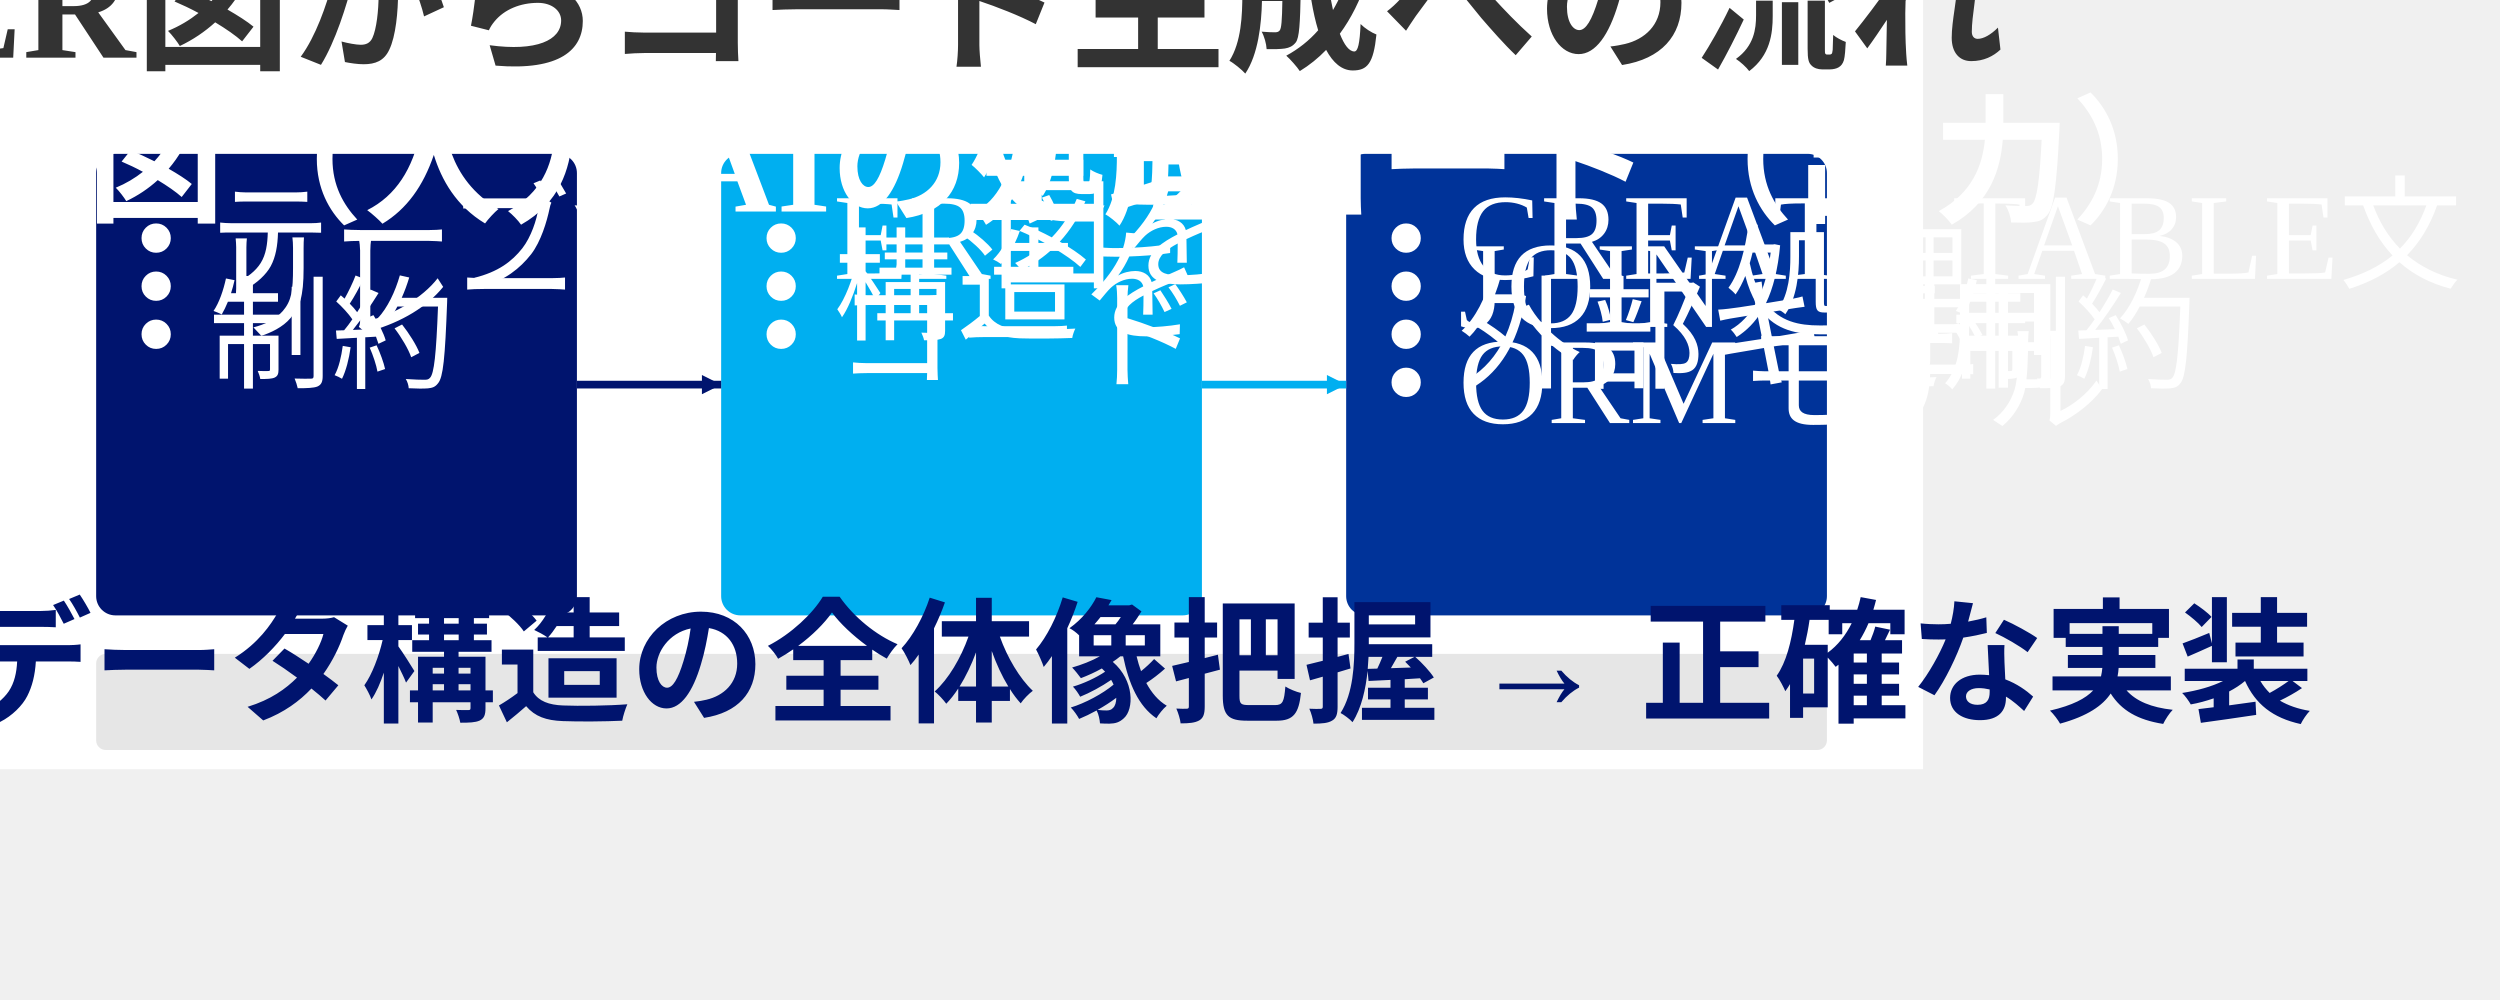
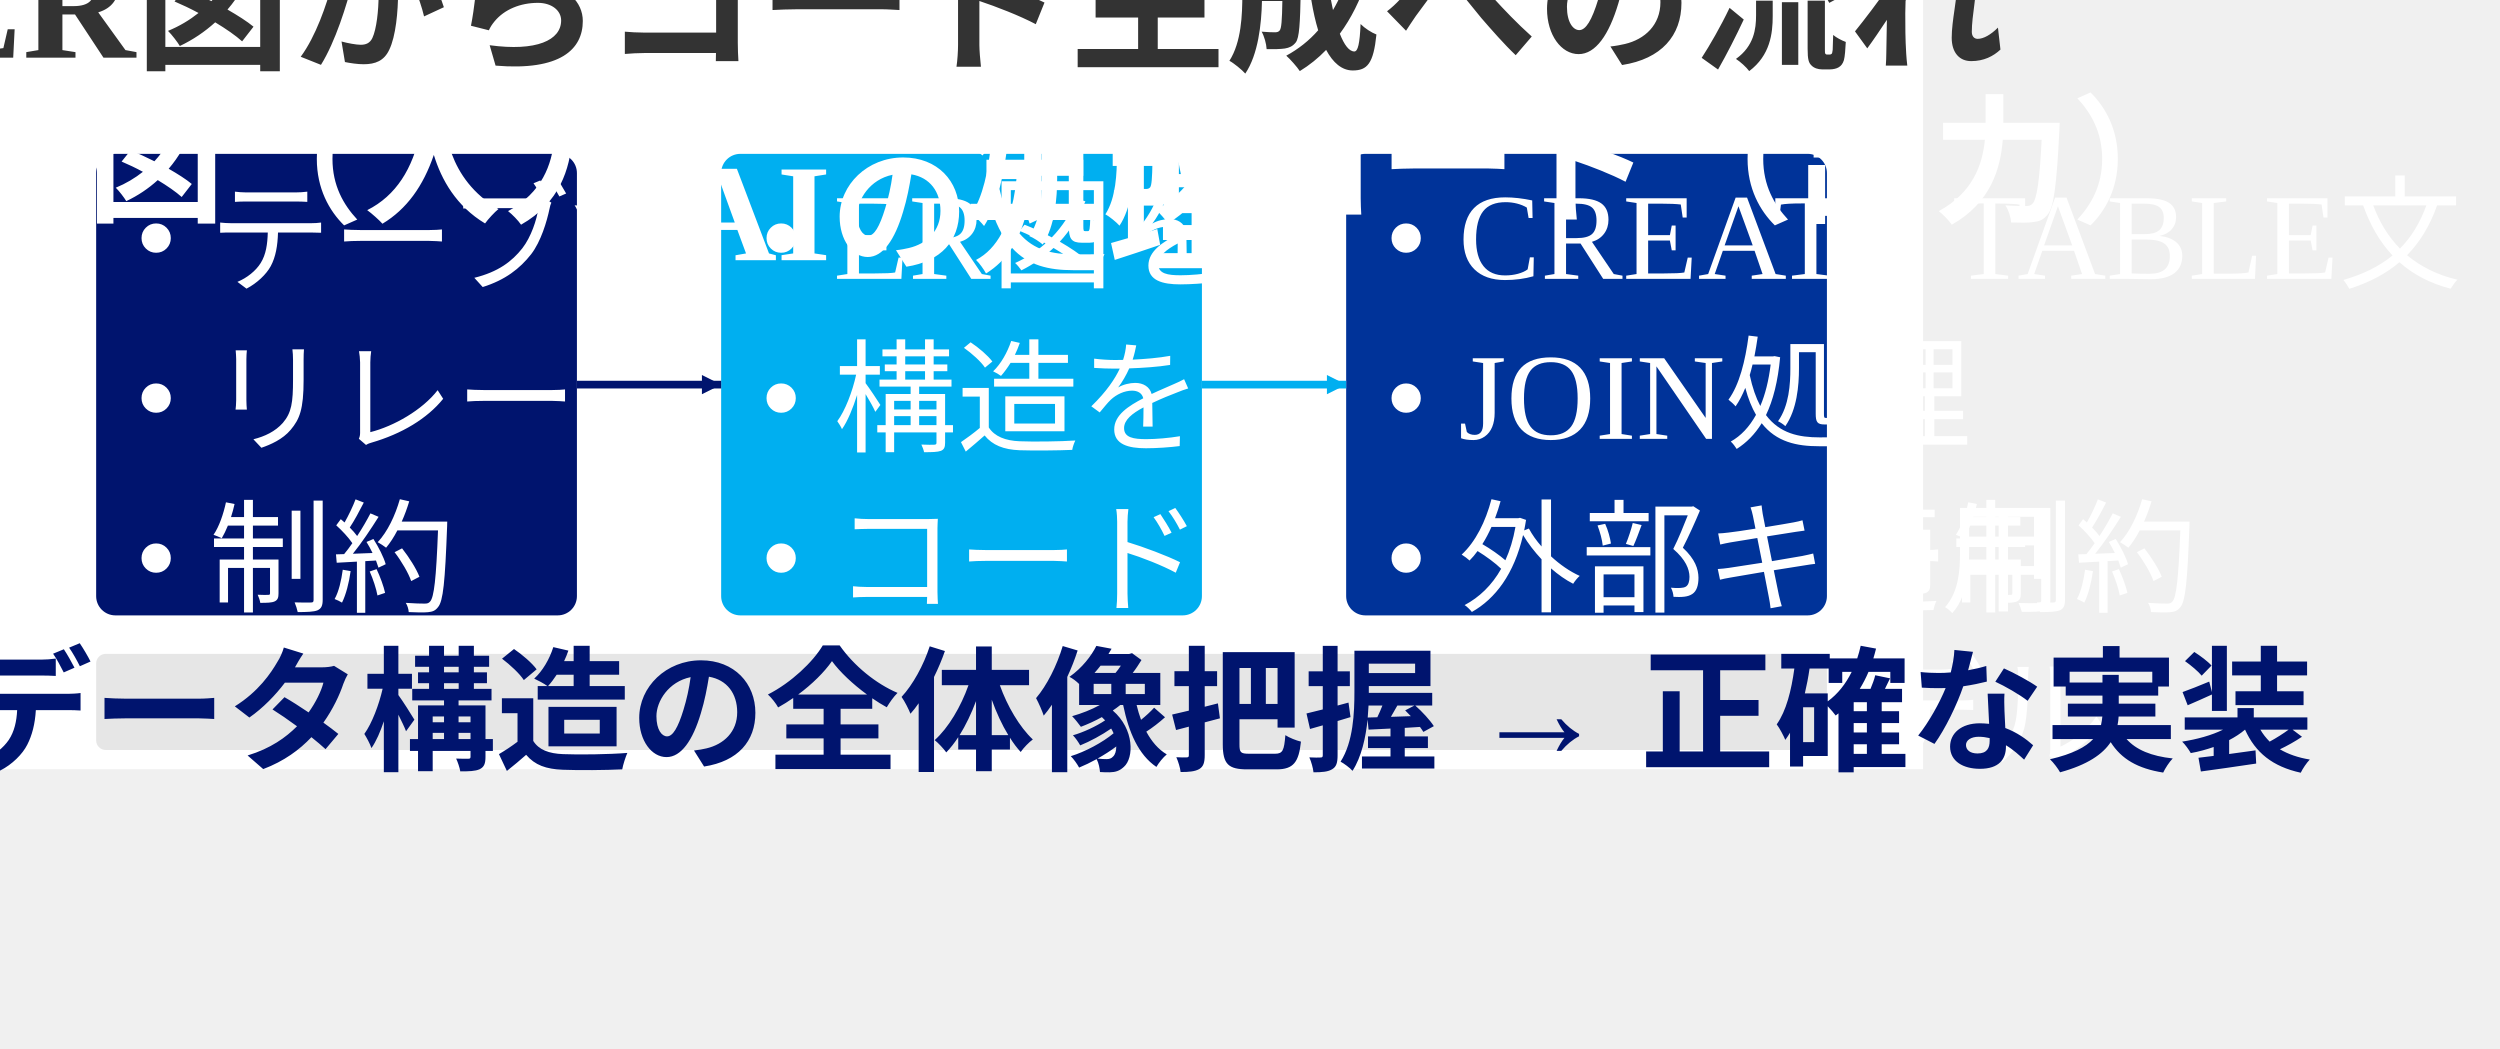
- <svg xmlns="http://www.w3.org/2000/svg" viewBox="0 0 1300 520">
+ <svg xmlns="http://www.w3.org/2000/svg" viewBox="0 0 1300 545">
  <rect width="1000" height="400" fill="#FFF" />
  <text x="500" y="30" style="font-size: 81px; font-weight: bold; fill: #333; text-anchor: middle;">ER図からコード生成への流れ</text>
  <rect x="50" y="80" width="250" height="240" fill="#00146E" rx="10" />
  <text x="175" y="110" style="font-size: 72px; font-weight: bold; fill: white; text-anchor: middle;">ER図（入力）</text>
  <text x="70" y="145" style="font-size: 64px; fill: white;">• テーブル定義</text>
-   <text x="70" y="170" style="font-size: 64px; fill: white;">• リレーション</text>
-   <text x="70" y="195" style="font-size: 64px; fill: white;">• 制約</text>
+   <text x="70" y="228.2" style="font-size: 64px; fill: white;">• リレーション</text>
+   <text x="70" y="311.4" style="font-size: 64px; fill: white;">• 制約</text>
  <rect x="375" y="80" width="250" height="240" fill="#00AFF0" rx="10" />
-   <text x="500" y="110" style="font-size: 72px; font-weight: bold; fill: white; text-anchor: middle;">AIの処理</text>
+   <text x="500" y="135.3" style="font-size: 72px; font-weight: bold; fill: white; text-anchor: middle;">AIの処理</text>
  <text x="395" y="145" style="font-size: 64px; fill: white;">• ER図を読み込む</text>
-   <text x="395" y="170" style="font-size: 64px; fill: white;">• 構造を理解</text>
-   <text x="395" y="195" style="font-size: 64px; fill: white;">• コード生成ルール適用</text>
+   <text x="395" y="228.2" style="font-size: 64px; fill: white;">• 構造を理解</text>
+   <text x="395" y="311.4" style="font-size: 64px; fill: white;">• コード生成ルール適用</text>
  <rect x="700" y="80" width="250" height="240" fill="#003399" rx="10" />
  <text x="825" y="110" style="font-size: 72px; font-weight: bold; fill: white; text-anchor: middle;">生成コード（出力）</text>
  <text x="720" y="145" style="font-size: 64px; fill: white;">• CREATE TABLE文</text>
-   <text x="720" y="170" style="font-size: 64px; fill: white;">• JOIN処理</text>
-   <text x="720" y="195" style="font-size: 64px; fill: white;">• 外部キー制約</text>
-   <text x="720" y="220" style="font-size: 64px; fill: white;">• ORMモデル</text>
+   <text x="720" y="228.2" style="font-size: 64px; fill: white;">• JOIN処理</text>
+   <text x="720" y="311.4" style="font-size: 64px; fill: white;">• 外部キー制約</text>
+   <text x="720" y="394.6" style="font-size: 64px; fill: white;">• ORMモデル</text>
  <line x1="300" y1="200" x2="375" y2="200" stroke="#00146E" stroke-width="4" />
  <polygon points="375,200 365,195 365,205" fill="#00146E" />
  <line x1="625" y1="200" x2="700" y2="200" stroke="#00AFF0" stroke-width="4" />
  <polygon points="700,200 690,195 690,205" fill="#00AFF0" />
  <rect x="50" y="340" width="900" height="50" fill="#E6E6E6" rx="5" />
-   <text x="500" y="370" style="font-size: 70px; fill: #00146E; text-anchor: middle; font-weight: bold;">効果: データ構造の全体像把握 → 正確な実装</text>
+   <text x="500" y="395.3" style="font-size: 70px; fill: #00146E; text-anchor: middle; font-weight: bold;">効果: データ構造の全体像把握 → 正確な実装</text>
</svg>
